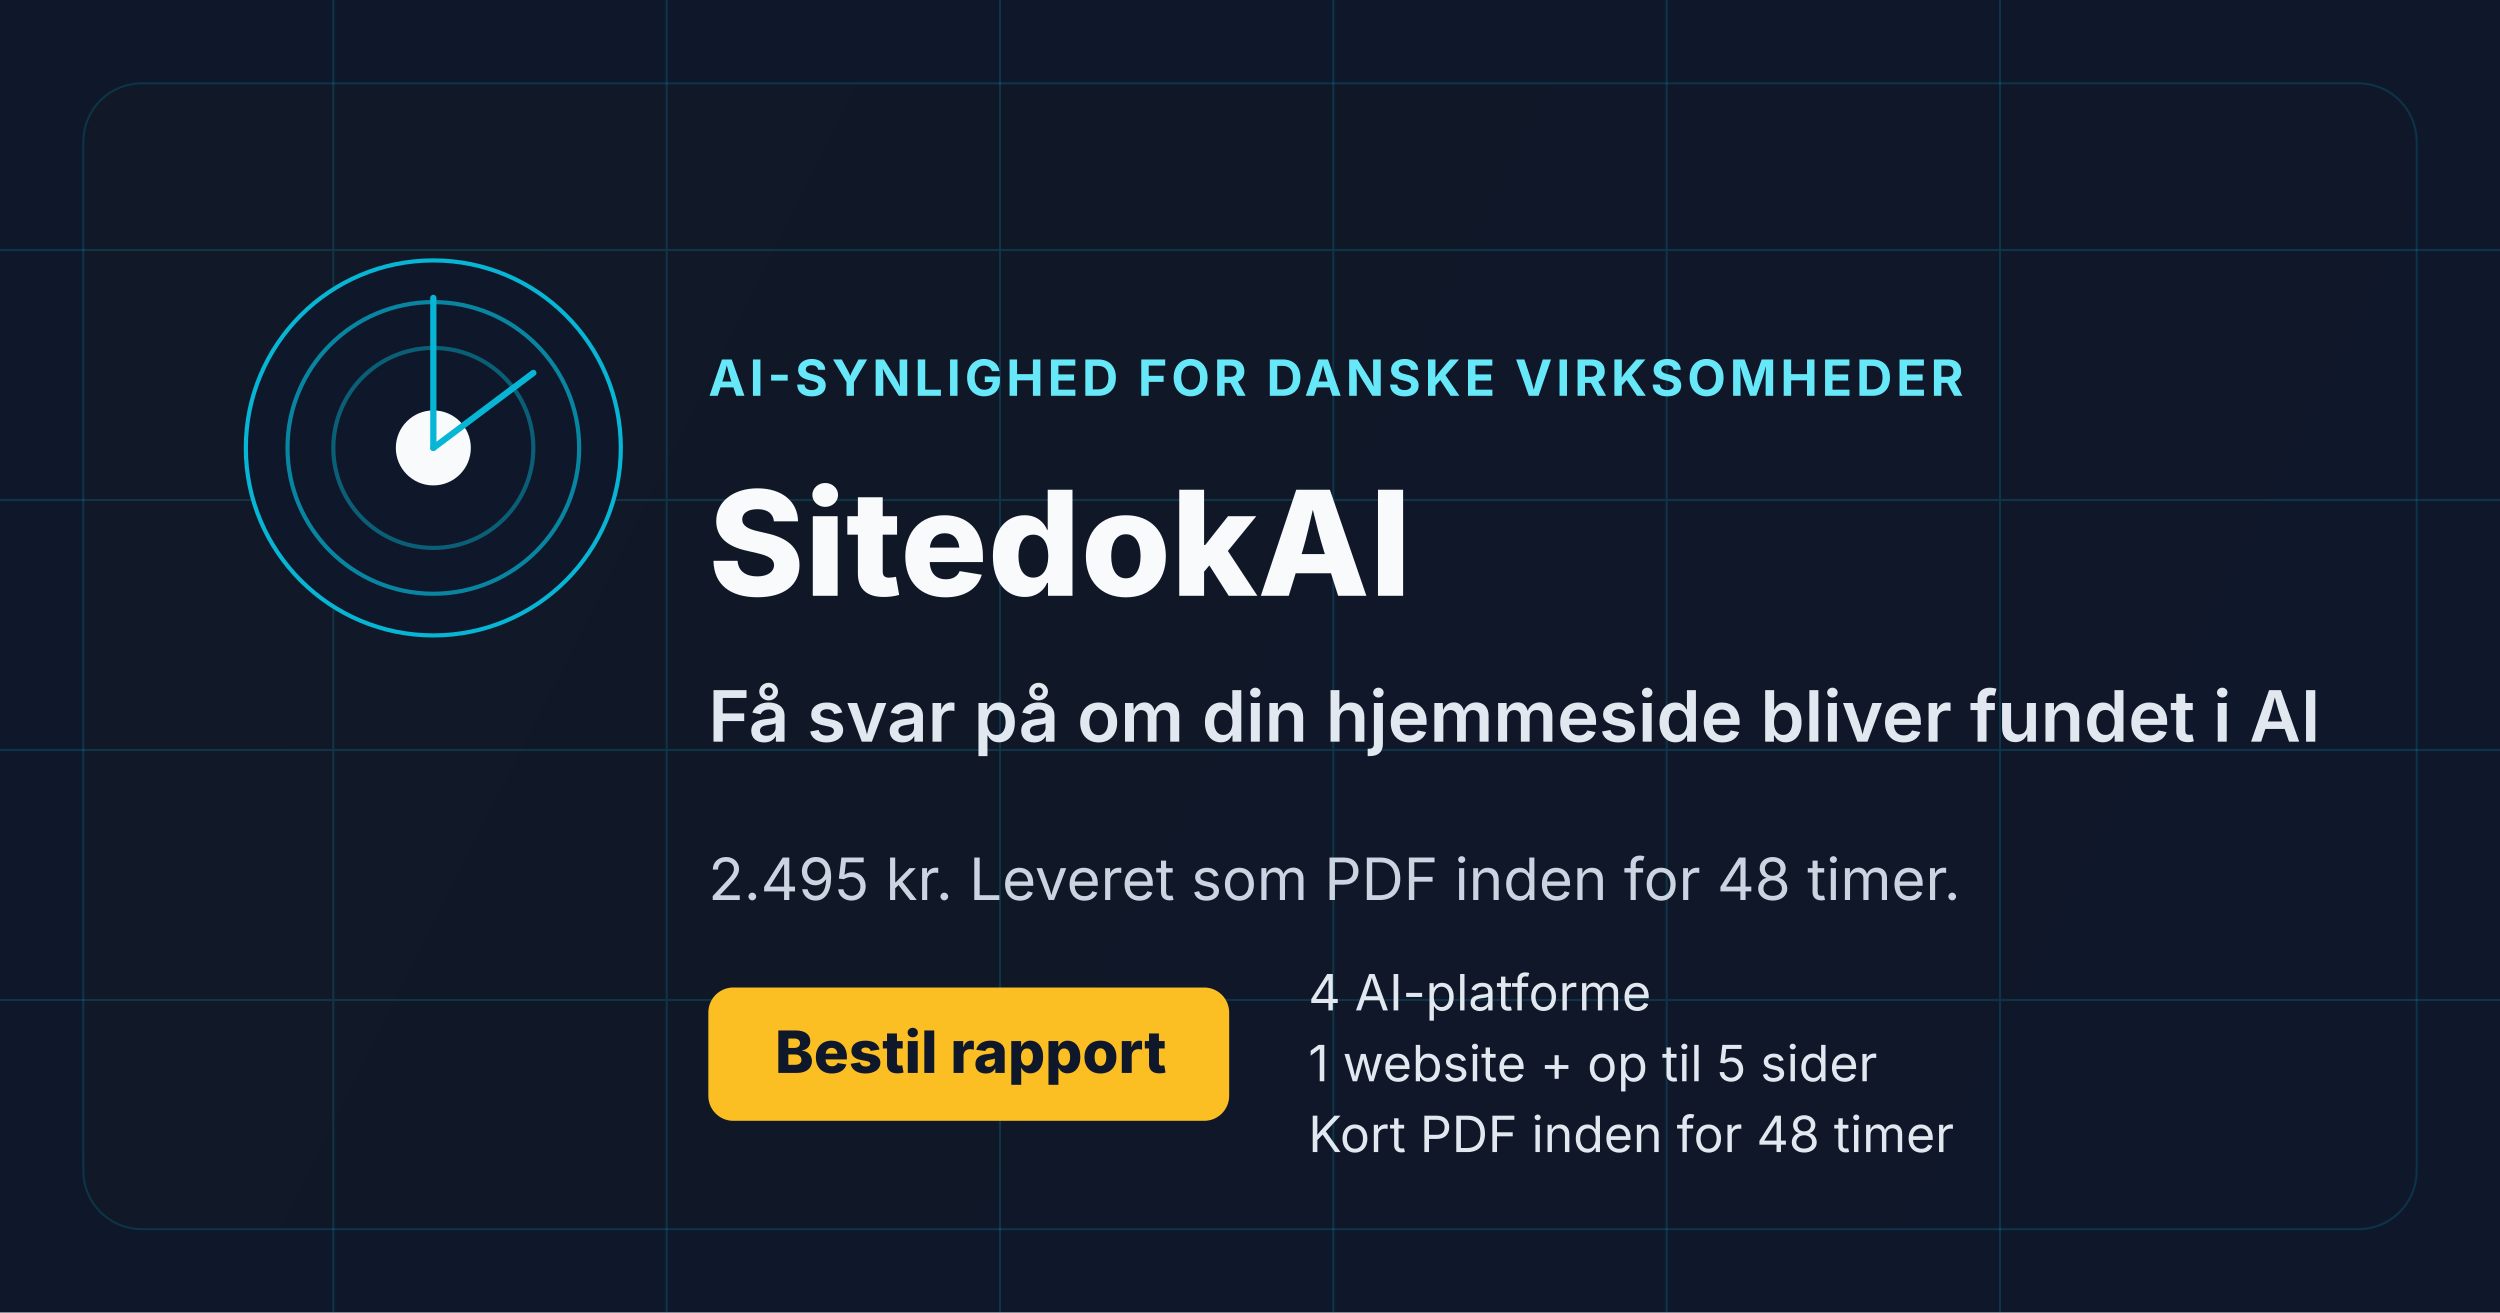
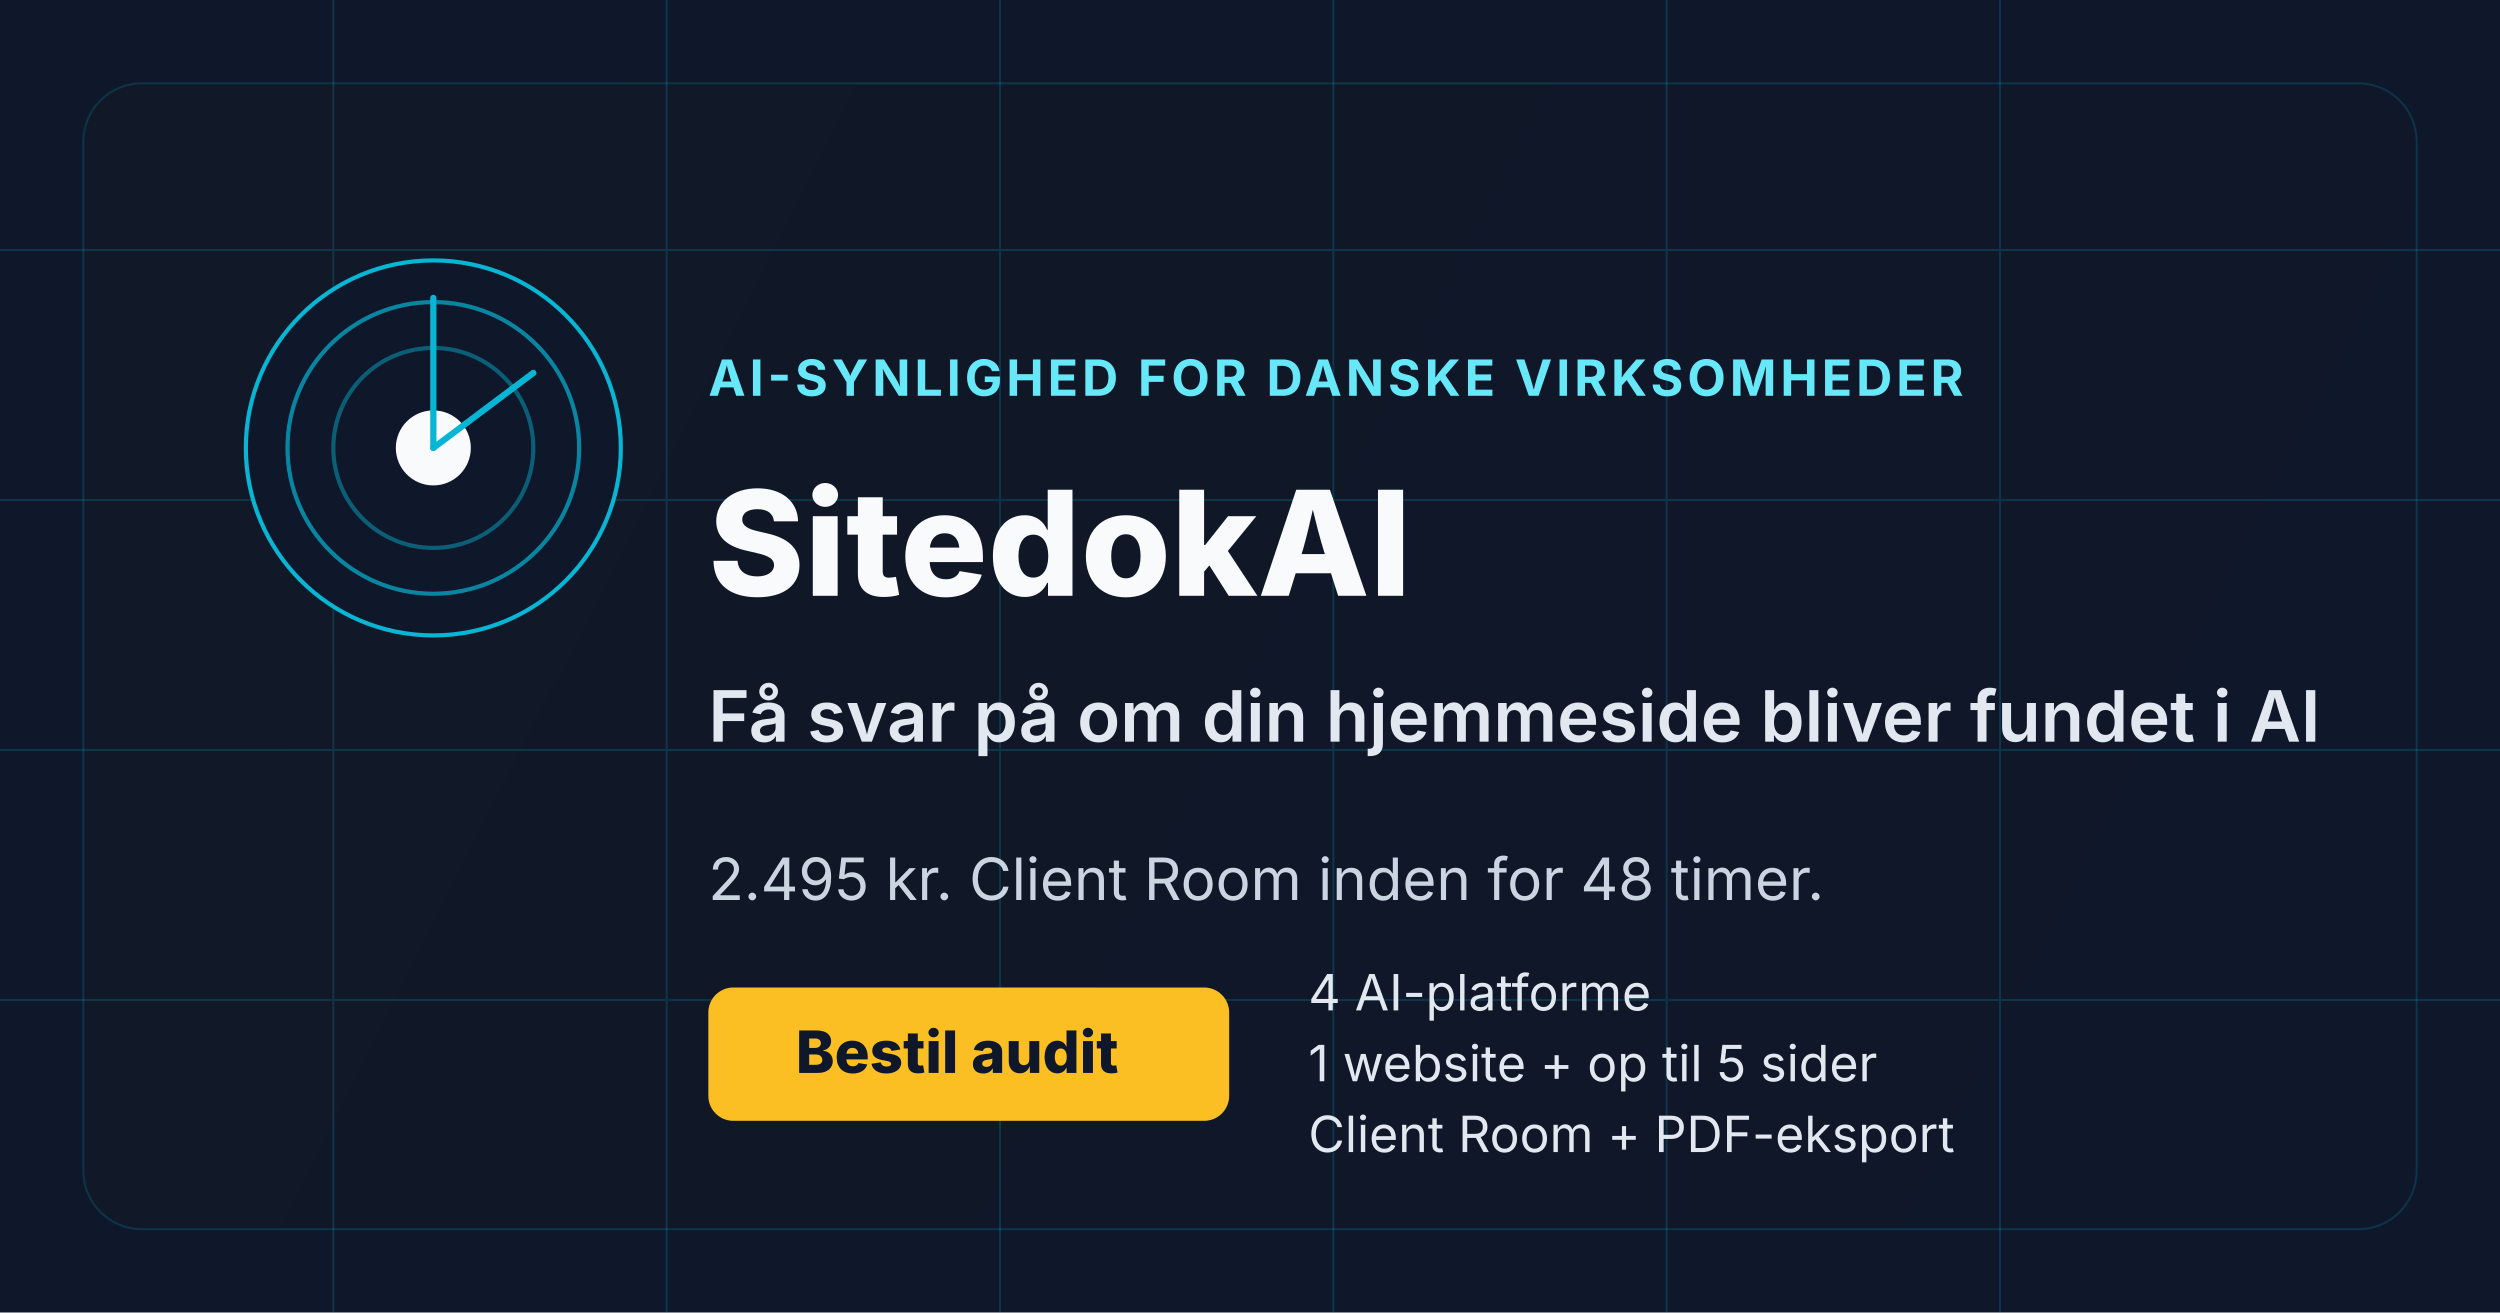
<svg xmlns="http://www.w3.org/2000/svg" width="1200" height="630" viewBox="0 0 1200 630" fill="none" role="img" aria-labelledby="title desc">
  <rect width="1200" height="630" fill="#0F172A" />
  <rect x="40" y="40" width="1120" height="550" rx="28" fill="url(#bg)" stroke="#06B6D4" stroke-opacity="0.18" />
  <g opacity="0.18">
    <path d="M0 120H1200" stroke="#06B6D4" />
    <path d="M0 240H1200" stroke="#06B6D4" />
    <path d="M0 360H1200" stroke="#06B6D4" />
    <path d="M0 480H1200" stroke="#06B6D4" />
    <path d="M160 0V630" stroke="#06B6D4" />
    <path d="M320 0V630" stroke="#06B6D4" />
    <path d="M480 0V630" stroke="#06B6D4" />
    <path d="M640 0V630" stroke="#06B6D4" />
    <path d="M800 0V630" stroke="#06B6D4" />
    <path d="M960 0V630" stroke="#06B6D4" />
  </g>
  <g transform="translate(118 125)">
    <circle cx="90" cy="90" r="90" fill="#0F172A" stroke="#06B6D4" stroke-width="2" />
    <circle cx="90" cy="90" r="70" stroke="#06B6D4" stroke-opacity="0.7" stroke-width="2" />
    <circle cx="90" cy="90" r="48" stroke="#06B6D4" stroke-opacity="0.45" stroke-width="2" />
    <circle cx="90" cy="90" r="18" fill="#F8FAFC" />
    <line x1="90" y1="18" x2="90" y2="90" stroke="#06B6D4" stroke-width="3" stroke-linecap="round" />
    <line x1="138" y1="54" x2="90" y2="90" stroke="#06B6D4" stroke-width="3" stroke-linecap="round" />
  </g>
  <text x="340" y="190" fill="#67E8F9" font-family="Inter, Arial, sans-serif" font-size="24" font-weight="700" letter-spacing="0.08em">AI-SYNLIGHED FOR DANSKE VIRKSOMHEDER</text>
  <text x="340" y="286" fill="#F8FAFC" font-family="Inter, Arial, sans-serif" font-size="70" font-weight="800">SitedokAI</text>
  <text x="340" y="356" fill="#E2E8F0" font-family="Inter, Arial, sans-serif" font-size="34" font-weight="600">Få svar på om din hjemmeside bliver fundet i AI</text>
-   <text x="340" y="432" fill="#CBD5E1" font-family="Inter, Arial, sans-serif" font-size="28">2.495 kr. Leveret som PDF inden for 48 timer.</text>
+   <text x="340" y="432" fill="#CBD5E1" font-family="Inter, Arial, sans-serif" font-size="28">2.495 kr. Client Room inden for 48 timer.</text>
  <g transform="translate(340 474)">
    <rect width="250" height="64" rx="12" fill="#FBBF24" />
-     <text x="32" y="41" fill="#0F172A" font-family="Inter, Arial, sans-serif" font-size="28" font-weight="800">Bestil rapport</text>
+     <text x="42" y="41" fill="#0F172A" font-family="Inter, Arial, sans-serif" font-size="28" font-weight="800">Bestil audit</text>
  </g>
  <g transform="translate(628 485)">
    <text fill="#E2E8F0" font-family="Inter, Arial, sans-serif" font-size="24">4 AI-platforme</text>
    <text y="34" fill="#E2E8F0" font-family="Inter, Arial, sans-serif" font-size="24">1 website + op til 5 sider</text>
-     <text y="68" fill="#E2E8F0" font-family="Inter, Arial, sans-serif" font-size="24">Kort PDF inden for 48 timer</text>
+     <text y="68" fill="#E2E8F0" font-family="Inter, Arial, sans-serif" font-size="24">Client Room + PDF-eksport</text>
  </g>
  <defs>
    <linearGradient id="bg" x1="69" y1="58" x2="1132" y2="595" gradientUnits="userSpaceOnUse">
      <stop stop-color="#111827" />
      <stop offset="1" stop-color="#0F172A" />
    </linearGradient>
  </defs>
</svg>
